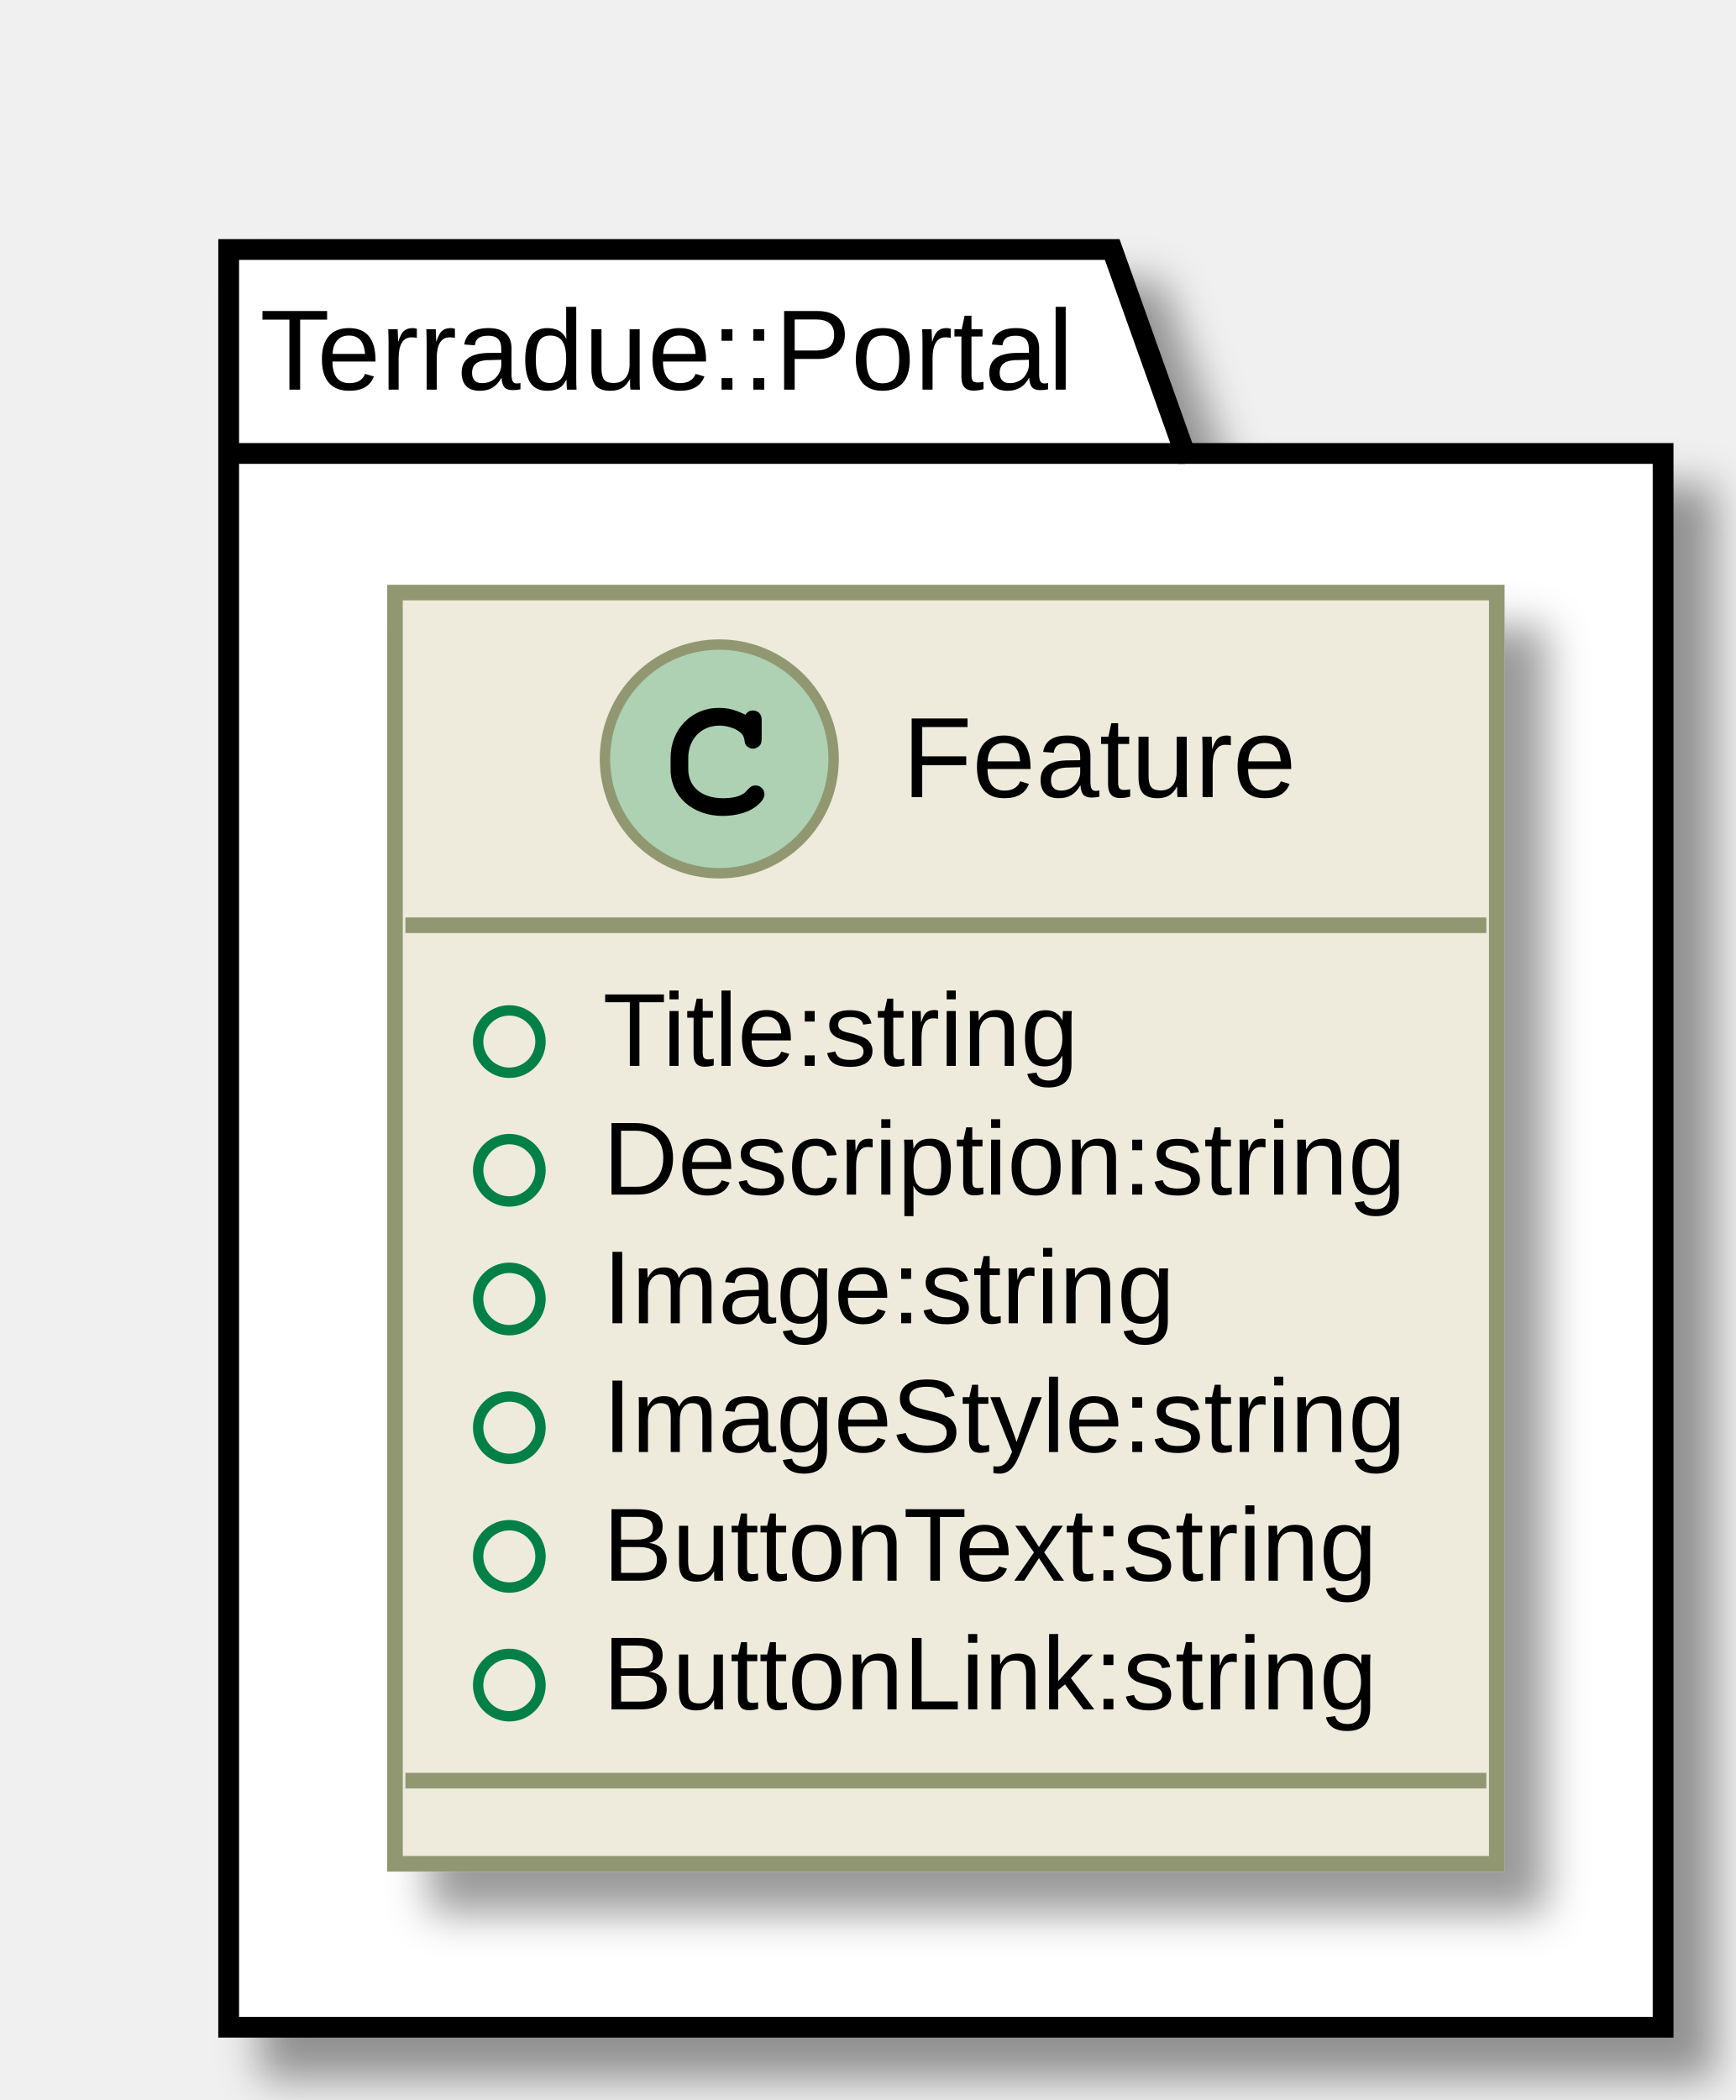
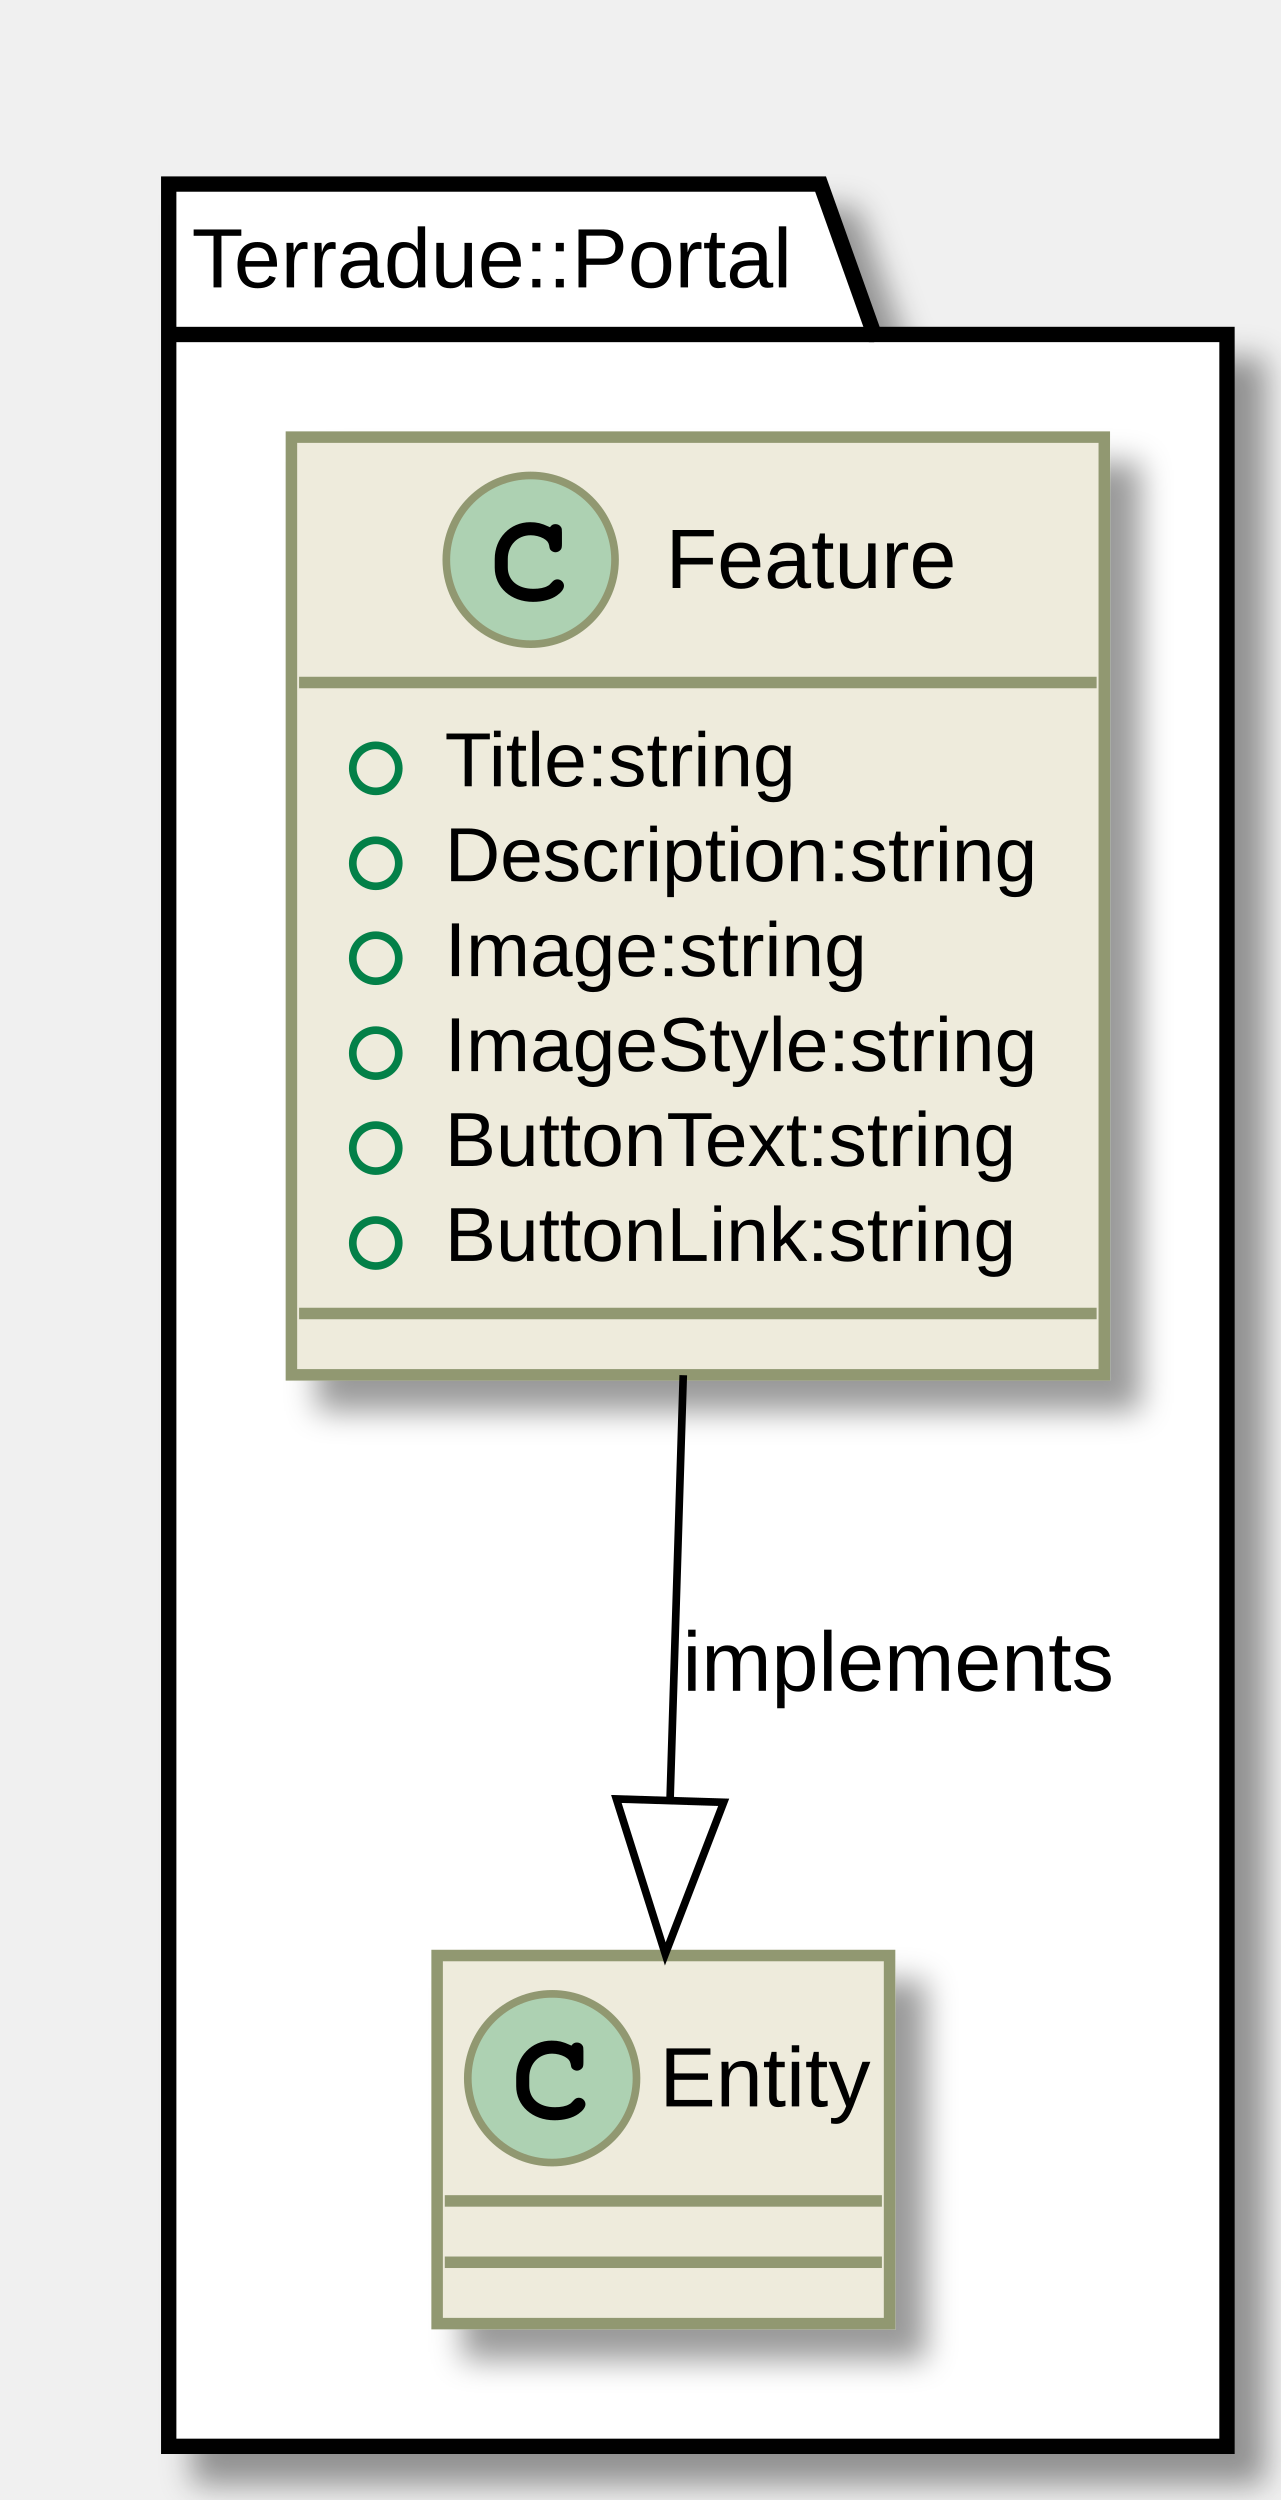
- <svg xmlns="http://www.w3.org/2000/svg" xmlns:xlink="http://www.w3.org/1999/xlink" height="202pt" style="width:167px;height:202px;" version="1.1" viewBox="0 0 167 202" width="167pt">
+ <svg xmlns="http://www.w3.org/2000/svg" xmlns:xlink="http://www.w3.org/1999/xlink" height="326pt" style="width:167px;height:326px;" version="1.1" viewBox="0 0 167 326" width="167pt">
  <defs>
    <filter height="300%" id="f1" width="300%" x="-1" y="-1">
      <feGaussianBlur result="blurOut" stdDeviation="2.0" />
      <feColorMatrix in="blurOut" result="blurOut2" type="matrix" values="0 0 0 0 0 0 0 0 0 0 0 0 0 0 0 0 0 0 .4 0" />
      <feOffset dx="4.0" dy="4.0" in="blurOut2" result="blurOut3" />
      <feBlend in="SourceGraphic" in2="blurOut3" mode="normal" />
    </filter>
  </defs>
  <g>
-     <polygon fill="#FFFFFF" filter="url(#f1)" points="22,24,107,24,114,43.618,160,43.618,160,195,22,195,22,24" style="stroke: #000000; stroke-width: 2.0;" />
+     <polygon fill="#FFFFFF" filter="url(#f1)" points="22,24,107,24,114,43.618,160,43.618,160,319,22,319,22,24" style="stroke: #000000; stroke-width: 2.0;" />
    <line style="stroke: #000000; stroke-width: 2.0;" x1="22" x2="114" y1="43.618" y2="43.618" />
    <text fill="#000000" font-family="Arial" font-size="11" lengthAdjust="spacingAndGlyphs" textLength="79" x="25" y="37.483">Terradue::Portal</text>
    <a target="_top" xlink:href="../information/classes/class_terradue_1_1_portal_1_1_feature.html" xlink:title="../information/classes/class_terradue_1_1_portal_1_1_feature.html">
      <rect fill="#EEEBDC" filter="url(#f1)" height="122.28" style="stroke: #919871; stroke-width: 1.5;" width="106" x="38" y="57" />
      <ellipse cx="69.2" cy="73" fill="#ADD1B2" rx="11" ry="11" style="stroke: #919871; stroke-width: 1.0;" />
      <path d="M71.544,68.672 C70.606,68.234 70.013,68.094 69.138,68.094 C66.513,68.094 64.513,70.172 64.513,72.891 L64.513,74.016 C64.513,76.594 66.622,78.484 69.513,78.484 C70.731,78.484 71.888,78.188 72.638,77.641 C73.216,77.234 73.544,76.781 73.544,76.391 C73.544,75.938 73.153,75.547 72.684,75.547 C72.466,75.547 72.263,75.625 72.075,75.812 C71.622,76.297 71.622,76.297 71.434,76.391 C71.013,76.656 70.325,76.781 69.559,76.781 C67.513,76.781 66.216,75.688 66.216,73.984 L66.216,72.891 C66.216,71.109 67.466,69.797 69.2,69.797 C69.778,69.797 70.388,69.953 70.856,70.203 C71.341,70.484 71.513,70.703 71.606,71.109 C71.669,71.516 71.7,71.641 71.841,71.766 C71.981,71.906 72.216,72.016 72.434,72.016 C72.7,72.016 72.966,71.875 73.138,71.656 C73.247,71.5 73.278,71.312 73.278,70.891 L73.278,69.469 C73.278,69.031 73.263,68.906 73.169,68.75 C73.013,68.484 72.731,68.344 72.434,68.344 C72.138,68.344 71.934,68.438 71.716,68.75 L71.544,68.672 Z " />
      <text fill="#000000" font-family="Arial" font-size="11" lengthAdjust="spacingAndGlyphs" textLength="38" x="86.8" y="76.674">Feature</text>
      <line style="stroke: #919871; stroke-width: 1.5;" x1="39" x2="143" y1="89" y2="89" />
      <ellipse cx="49" cy="100.19" fill="none" rx="3" ry="3" style="stroke: #038048; stroke-width: 1.0;" />
      <text fill="#000000" font-family="Arial" font-size="10" lengthAdjust="spacingAndGlyphs" textLength="47" x="58" y="102.53">Title:string</text>
      <ellipse cx="49" cy="112.57" fill="none" rx="3" ry="3" style="stroke: #038048; stroke-width: 1.0;" />
      <text fill="#000000" font-family="Arial" font-size="10" lengthAdjust="spacingAndGlyphs" textLength="79" x="58" y="114.91">Description:string</text>
      <ellipse cx="49" cy="124.95" fill="none" rx="3" ry="3" style="stroke: #038048; stroke-width: 1.0;" />
      <text fill="#000000" font-family="Arial" font-size="10" lengthAdjust="spacingAndGlyphs" textLength="57" x="58" y="127.29">Image:string</text>
      <ellipse cx="49" cy="137.33" fill="none" rx="3" ry="3" style="stroke: #038048; stroke-width: 1.0;" />
      <text fill="#000000" font-family="Arial" font-size="10" lengthAdjust="spacingAndGlyphs" textLength="80" x="58" y="139.67">ImageStyle:string</text>
      <ellipse cx="49" cy="149.71" fill="none" rx="3" ry="3" style="stroke: #038048; stroke-width: 1.0;" />
      <text fill="#000000" font-family="Arial" font-size="10" lengthAdjust="spacingAndGlyphs" textLength="79" x="58" y="152.05">ButtonText:string</text>
      <ellipse cx="49" cy="162.09" fill="none" rx="3" ry="3" style="stroke: #038048; stroke-width: 1.0;" />
      <text fill="#000000" font-family="Arial" font-size="10" lengthAdjust="spacingAndGlyphs" textLength="78" x="58" y="164.43">ButtonLink:string</text>
      <line style="stroke: #919871; stroke-width: 1.5;" x1="39" x2="143" y1="171.28" y2="171.28" />
    </a>
+     <rect fill="#EEEBDC" filter="url(#f1)" height="48" style="stroke: #919871; stroke-width: 1.5;" width="59" x="57" y="255" />
+     <ellipse cx="72" cy="271" fill="#ADD1B2" rx="11" ry="11" style="stroke: #919871; stroke-width: 1.0;" />
+     <path d="M74.344,266.672 C73.406,266.234 72.812,266.094 71.938,266.094 C69.312,266.094 67.312,268.172 67.312,270.891 L67.312,272.016 C67.312,274.594 69.422,276.484 72.312,276.484 C73.531,276.484 74.688,276.188 75.438,275.641 C76.016,275.234 76.344,274.781 76.344,274.391 C76.344,273.938 75.953,273.547 75.484,273.547 C75.266,273.547 75.062,273.625 74.875,273.812 C74.422,274.297 74.422,274.297 74.234,274.391 C73.812,274.656 73.125,274.781 72.359,274.781 C70.312,274.781 69.016,273.688 69.016,271.984 L69.016,270.891 C69.016,269.109 70.266,267.797 72,267.797 C72.578,267.797 73.188,267.953 73.656,268.203 C74.141,268.484 74.312,268.703 74.406,269.109 C74.469,269.516 74.5,269.641 74.641,269.766 C74.781,269.906 75.016,270.016 75.234,270.016 C75.5,270.016 75.766,269.875 75.938,269.656 C76.047,269.5 76.078,269.312 76.078,268.891 L76.078,267.469 C76.078,267.031 76.062,266.906 75.969,266.75 C75.812,266.484 75.531,266.344 75.234,266.344 C74.938,266.344 74.734,266.438 74.516,266.75 L74.344,266.672 Z " />
+     <text fill="#000000" font-family="Arial" font-size="11" lengthAdjust="spacingAndGlyphs" textLength="27" x="86" y="274.674">Entity</text>
+     <line style="stroke: #919871; stroke-width: 1.5;" x1="58" x2="115" y1="287" y2="287" />
+     <line style="stroke: #919871; stroke-width: 1.5;" x1="58" x2="115" y1="295" y2="295" />
+     <path d="M89.096,179.326 C88.524,197.719 87.909,217.529 87.379,234.605 " fill="none" style="stroke: #000000; stroke-width: 1.0;" />
+     <polygon fill="none" points="94.369,235.02,86.752,254.793,80.376,234.586,94.369,235.02" style="stroke: #000000; stroke-width: 1.0;" />
+     <text fill="#000000" font-family="Arial" font-size="11" lengthAdjust="spacingAndGlyphs" textLength="55" x="89" y="220.483">implements</text>
  </g>
</svg>
